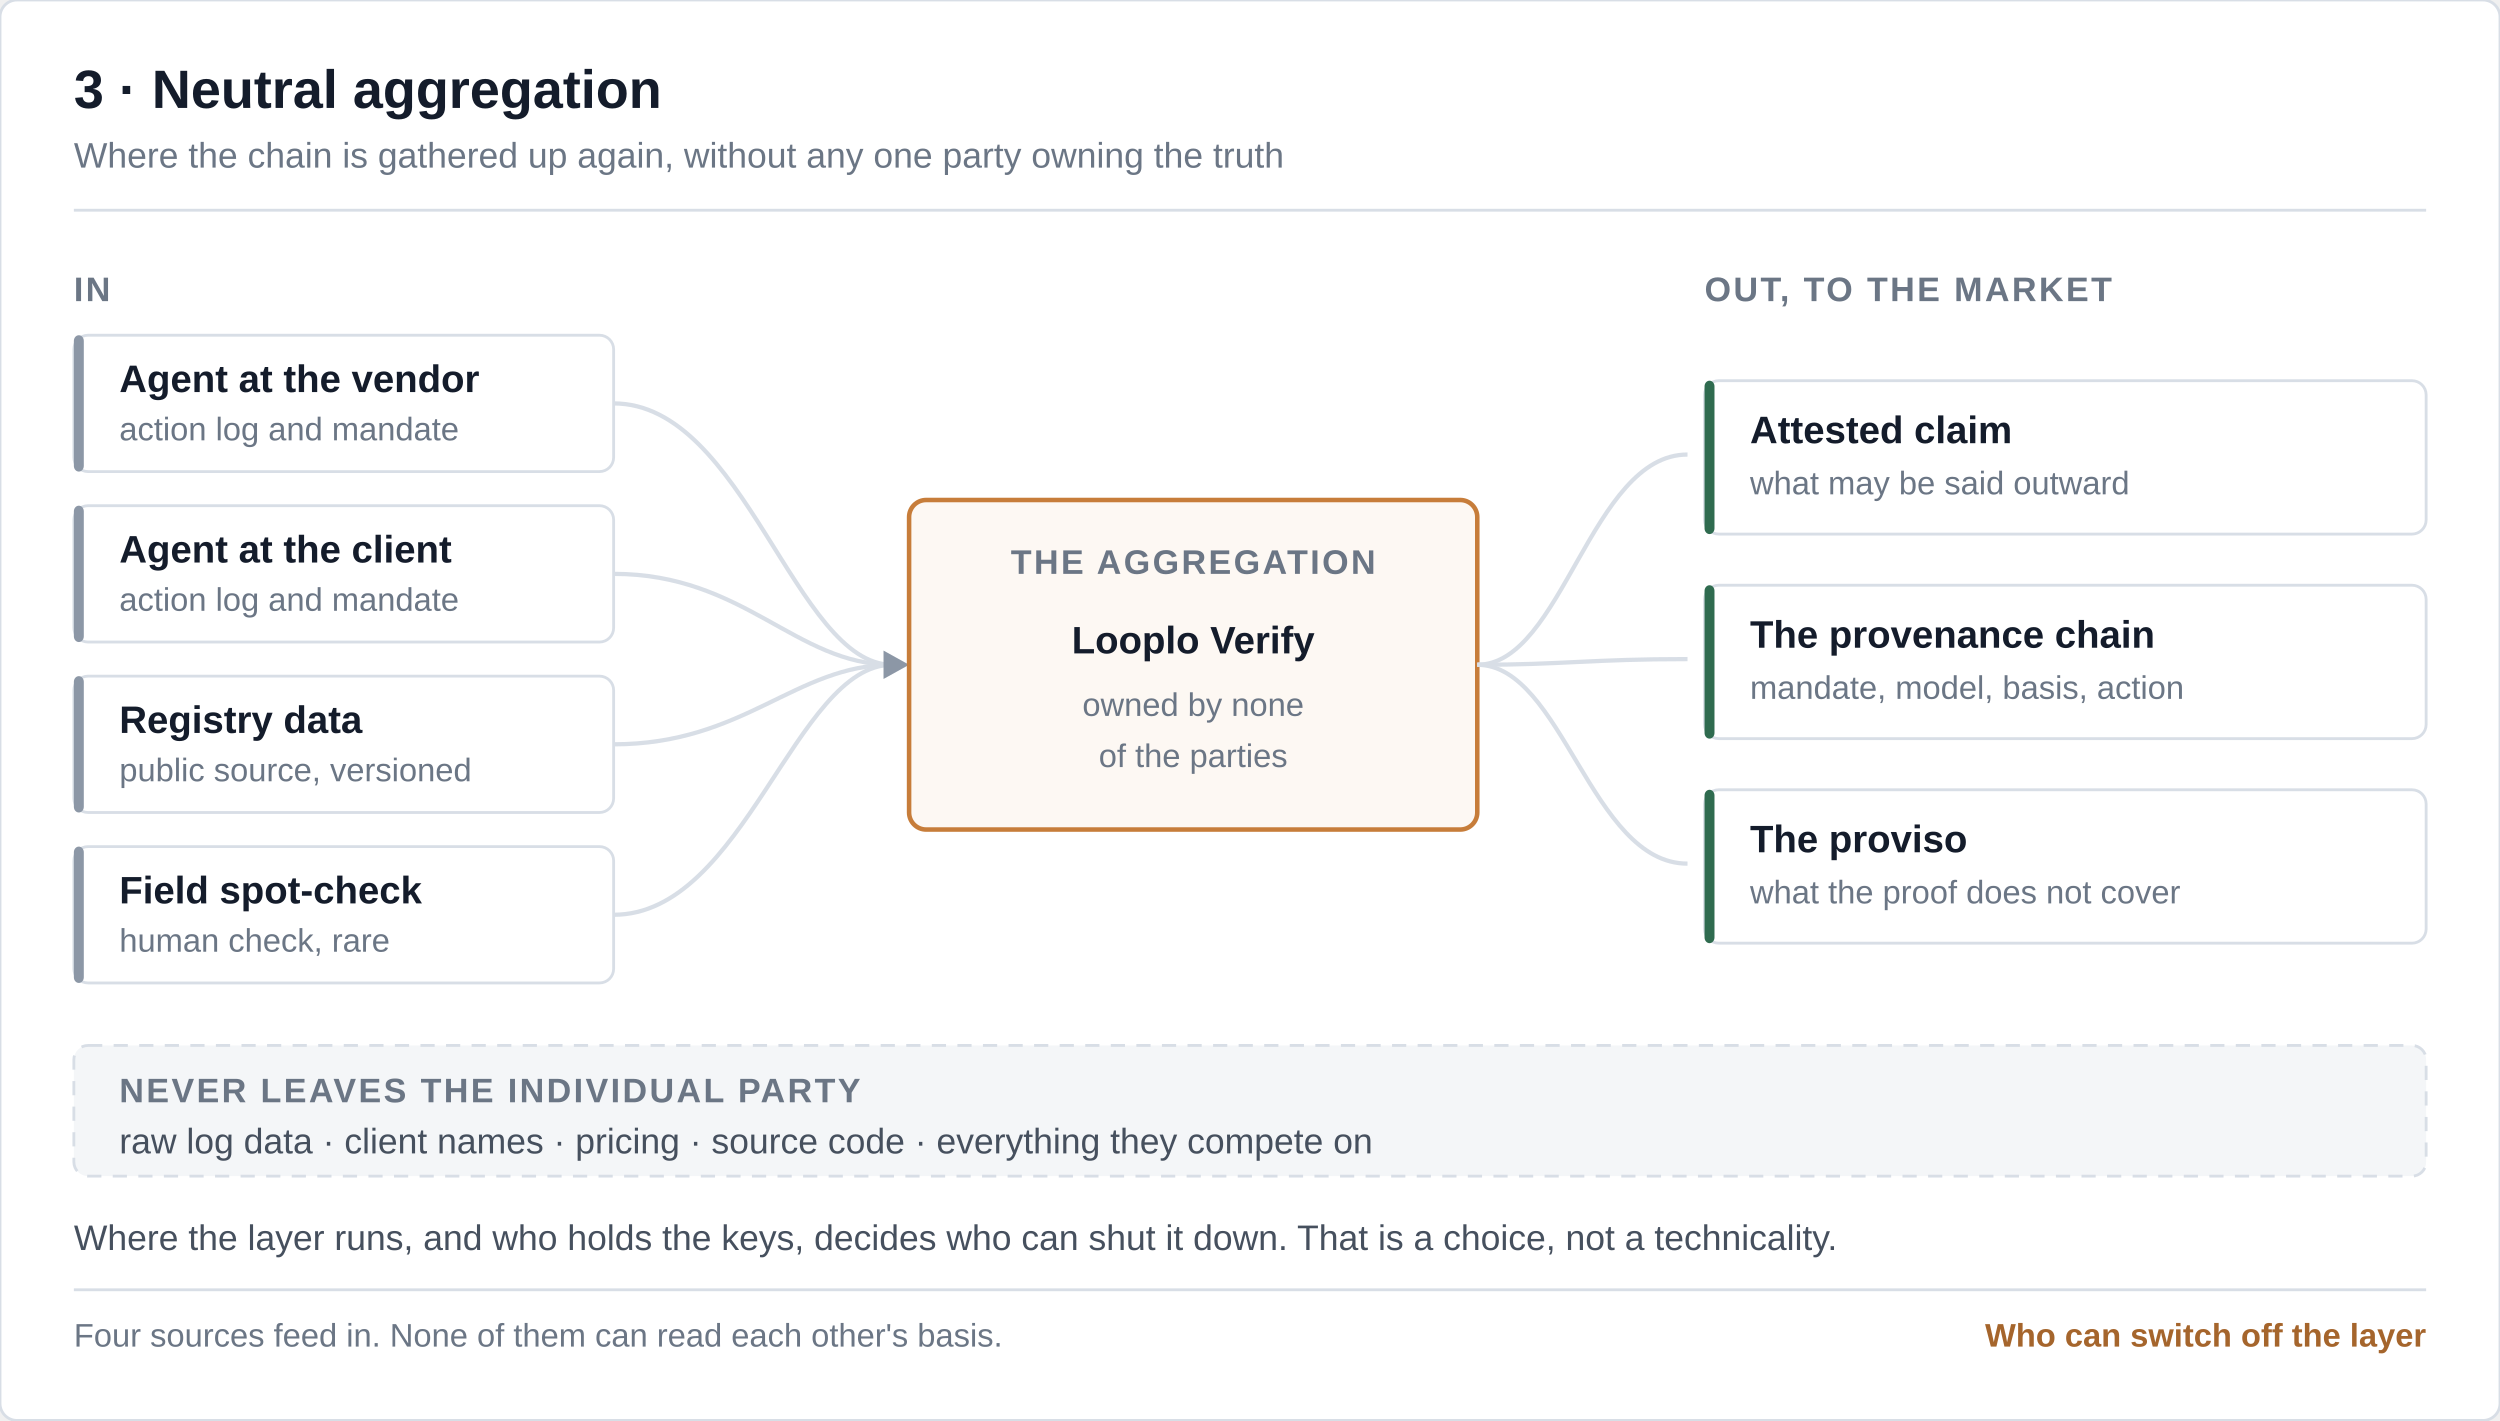
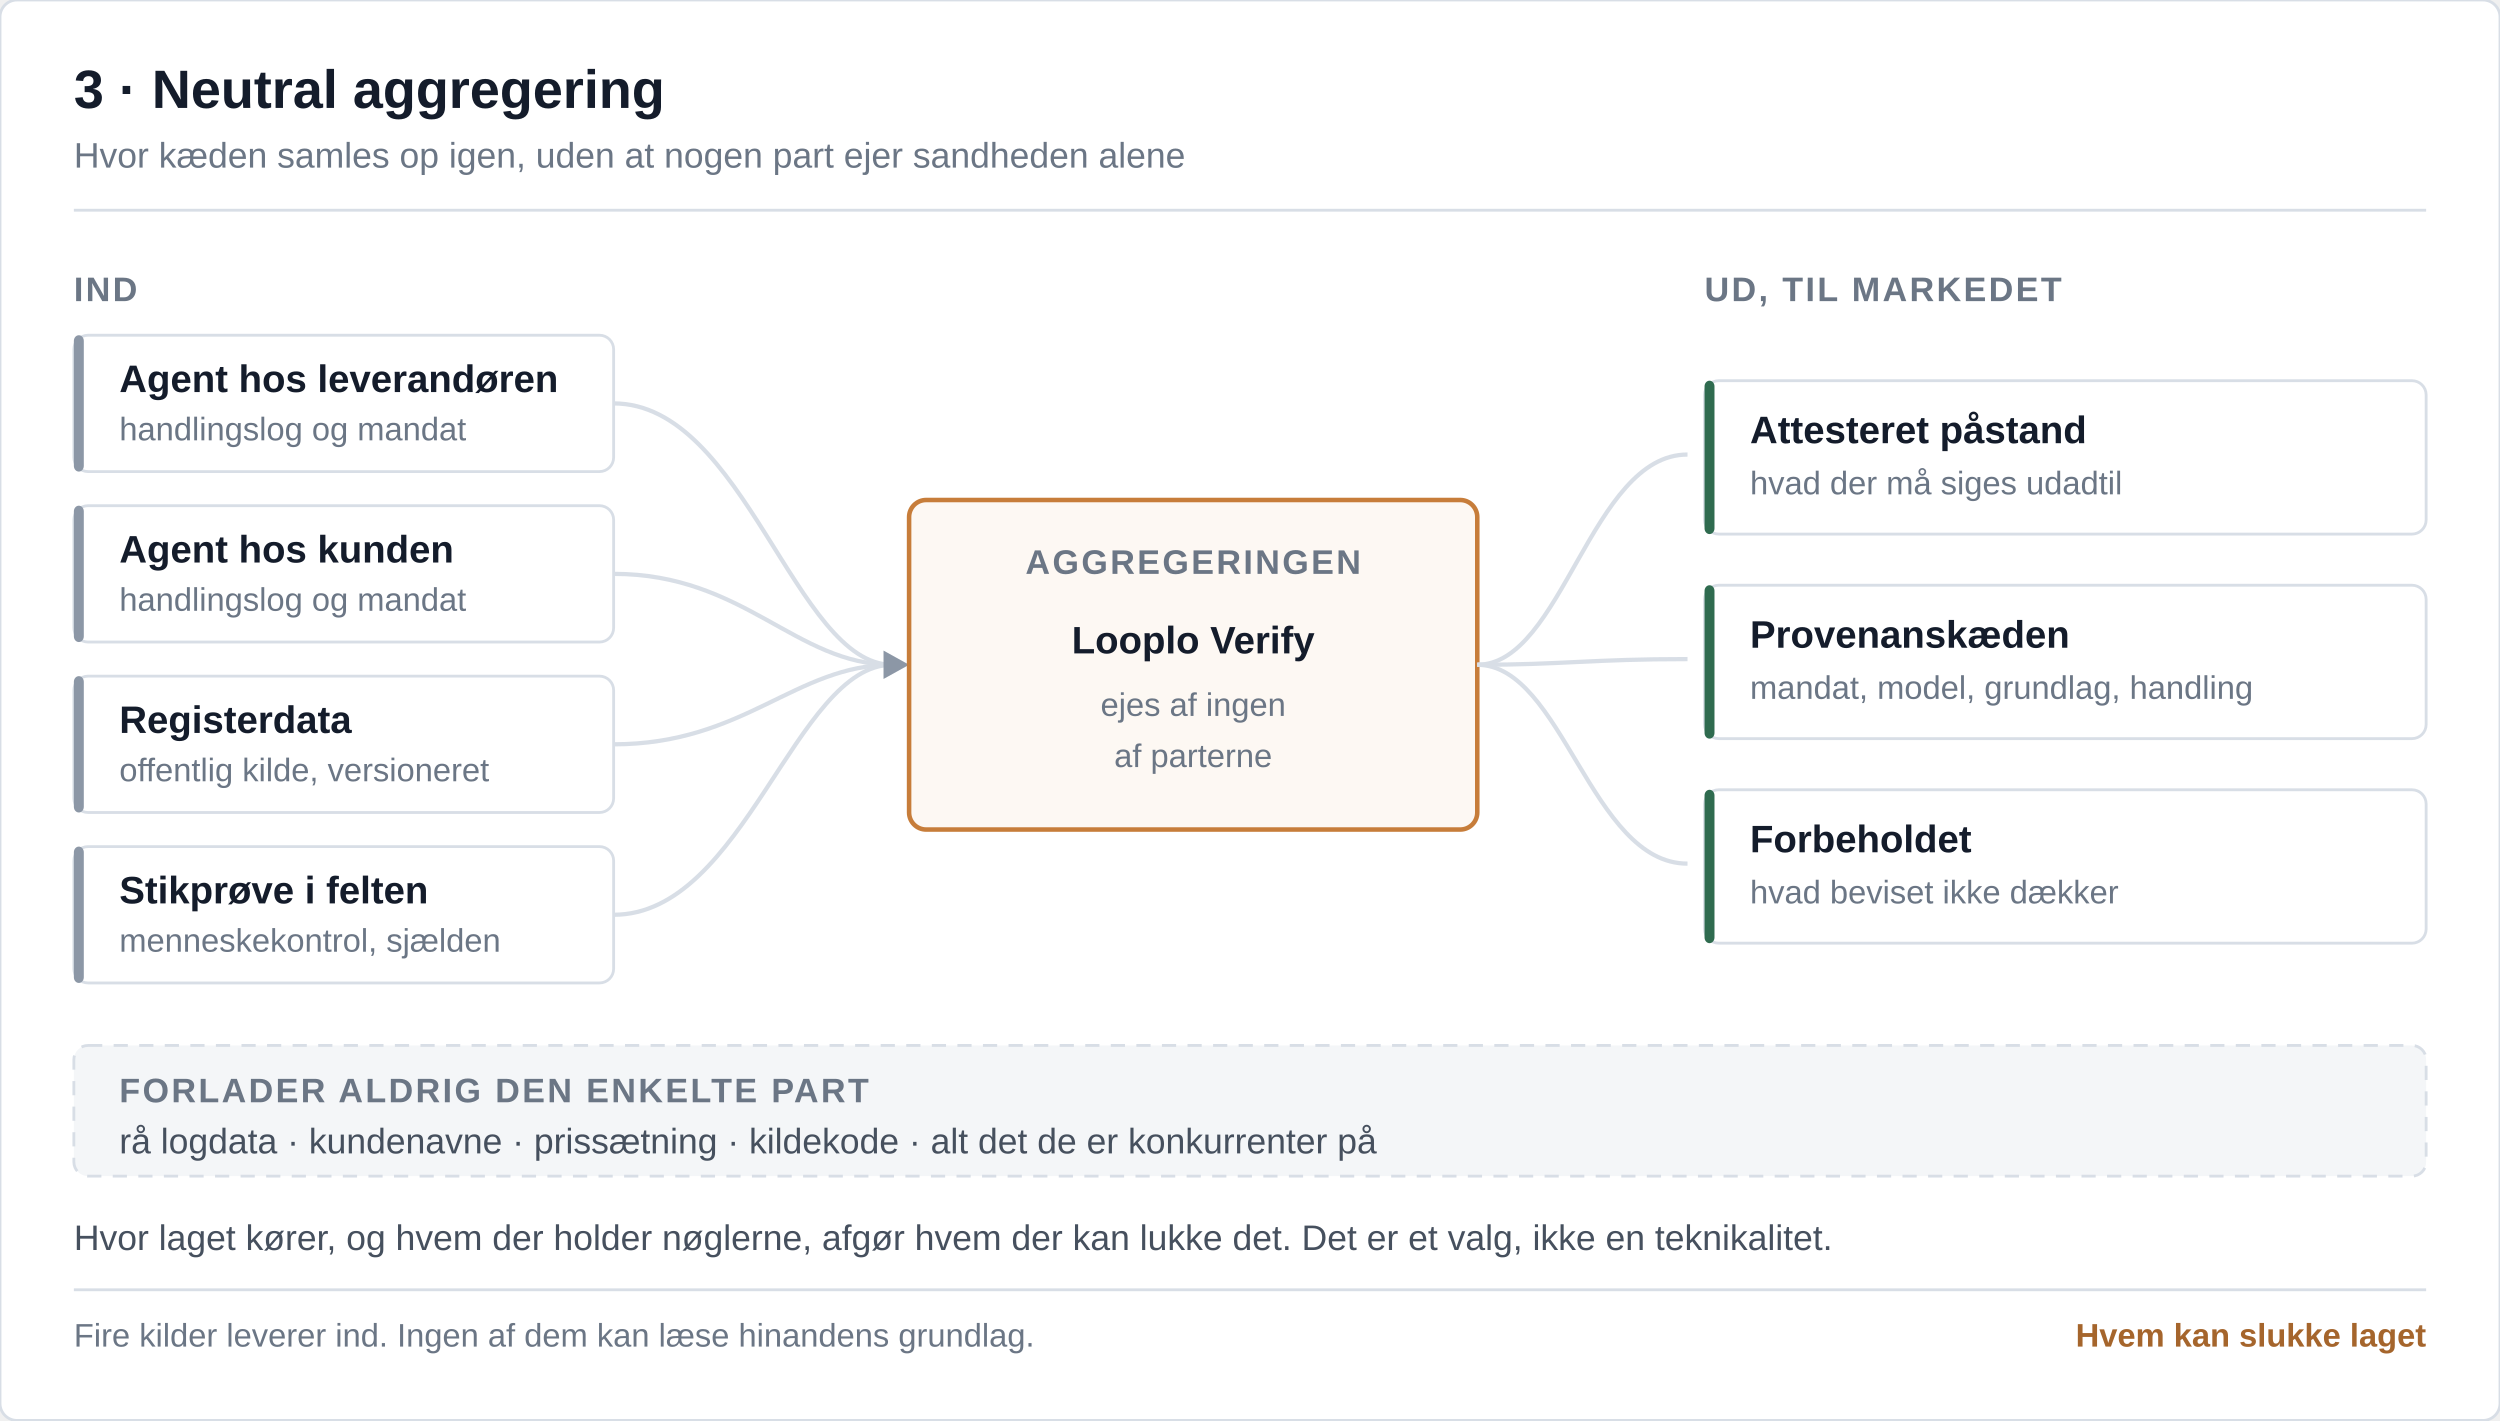
<svg xmlns="http://www.w3.org/2000/svg" viewBox="0 0 880 500" width="100%" height="100%" preserveAspectRatio="xMidYMid meet" role="img" aria-labelledby="vfnT vfnD" class="vfn">
  <style>
    .vfn .t{font-family:Arial,sans-serif;font-size:19px;font-weight:700;fill:#141C2B}
    .vfn .u{font-family:Arial,sans-serif;font-size:12.5px;fill:#6B7685}
    .vfn .h{font-family:Arial,sans-serif;font-size:12px;font-weight:700;fill:#6B7685;letter-spacing:.07em}
    .vfn .l{font-family:Arial,sans-serif;font-size:13.5px;font-weight:700;fill:#141C2B}
    .vfn .b{font-family:Arial,sans-serif;font-size:12.5px;fill:#46505E}
    .vfn .s{font-family:Arial,sans-serif;font-size:11.5px;fill:#6B7685}
    .vfn .n{font-family:ui-monospace,Menlo,monospace;font-size:13px;fill:#141C2B}
    .vfn .nb{font-family:ui-monospace,Menlo,monospace;font-size:16px;font-weight:700;fill:#141C2B}
    .vfn .k{font-family:ui-monospace,Menlo,monospace;font-size:11px;fill:#6B7685}
    .vfn .f{font-family:Arial,sans-serif;font-size:11.5px;fill:#6B7685}
    .vfn .fk{font-family:Arial,sans-serif;font-size:11.5px;font-weight:700;fill:#A5652C}
  </style>
  <rect x="0" y="0" width="880" height="500" rx="6" fill="#FFFFFF" stroke="#D8DEE6" />
-   <text class="t" x="26" y="38">3 · Neutral aggregation</text>
-   <text class="u" x="26" y="59">Where the chain is gathered up again, without any one party owning the truth</text>
+   <text class="t" x="26" y="38">3 · Neutral aggregering</text>
+   <text class="u" x="26" y="59">Hvor kæden samles op igen, uden at nogen part ejer sandheden alene</text>
  <line x1="26" y1="74" x2="854" y2="74" stroke="#D8DEE6" />
-   <text class="h" x="26" y="106">IN</text>
+   <text class="h" x="26" y="106">IND</text>
  <rect x="26" y="118" width="190" height="48" rx="5" fill="#FFFFFF" stroke="#D8DEE6" />
  <rect x="26" y="118" width="3.5" height="48" rx="2" fill="#8C97A6" />
-   <text class="l" x="42" y="138">Agent at the vendor</text>
-   <text class="s" x="42" y="155">action log and mandate</text>
+   <text class="l" x="42" y="138">Agent hos leverandøren</text>
+   <text class="s" x="42" y="155">handlingslog og mandat</text>
  <rect x="26" y="178" width="190" height="48" rx="5" fill="#FFFFFF" stroke="#D8DEE6" />
  <rect x="26" y="178" width="3.5" height="48" rx="2" fill="#8C97A6" />
-   <text class="l" x="42" y="198">Agent at the client</text>
-   <text class="s" x="42" y="215">action log and mandate</text>
+   <text class="l" x="42" y="198">Agent hos kunden</text>
+   <text class="s" x="42" y="215">handlingslog og mandat</text>
  <rect x="26" y="238" width="190" height="48" rx="5" fill="#FFFFFF" stroke="#D8DEE6" />
  <rect x="26" y="238" width="3.5" height="48" rx="2" fill="#8C97A6" />
-   <text class="l" x="42" y="258">Registry data</text>
-   <text class="s" x="42" y="275">public source, versioned</text>
+   <text class="l" x="42" y="258">Registerdata</text>
+   <text class="s" x="42" y="275">offentlig kilde, versioneret</text>
  <rect x="26" y="298" width="190" height="48" rx="5" fill="#FFFFFF" stroke="#D8DEE6" />
  <rect x="26" y="298" width="3.5" height="48" rx="2" fill="#8C97A6" />
-   <text class="l" x="42" y="318">Field spot-check</text>
-   <text class="s" x="42" y="335">human check, rare</text>
+   <text class="l" x="42" y="318">Stikprøve i felten</text>
+   <text class="s" x="42" y="335">menneskekontrol, sjælden</text>
  <path d="M216 142 C 262 142, 280 234, 314 234" fill="none" stroke="#D8DEE6" stroke-width="1.5" />
  <path d="M216 202 C 262 202, 280 234, 314 234" fill="none" stroke="#D8DEE6" stroke-width="1.5" />
  <path d="M216 262 C 262 262, 280 234, 314 234" fill="none" stroke="#D8DEE6" stroke-width="1.5" />
  <path d="M216 322 C 262 322, 280 234, 314 234" fill="none" stroke="#D8DEE6" stroke-width="1.5" />
  <polygon points="320,234 311,229 311,239" fill="#8C97A6" />
  <rect x="320" y="176" width="200" height="116" rx="6" fill="#FDF8F3" stroke="#C77D3A" stroke-width="1.6" />
-   <text class="h" x="420" y="202" text-anchor="middle" fill="#A5652C">THE AGGREGATION</text>
+   <text class="h" x="420" y="202" text-anchor="middle" fill="#A5652C">AGGREGERINGEN</text>
  <text class="l" x="420" y="230" text-anchor="middle">Looplo Verify</text>
-   <text class="s" x="420" y="252" text-anchor="middle">owned by none</text>
-   <text class="s" x="420" y="270" text-anchor="middle">of the parties</text>
+   <text class="s" x="420" y="252" text-anchor="middle">ejes af ingen</text>
+   <text class="s" x="420" y="270" text-anchor="middle">af parterne</text>
  <path d="M520 234 C 550 234, 560 160, 594 160" fill="none" stroke="#D8DEE6" stroke-width="1.5" />
  <rect x="600" y="134" width="254" height="54" rx="5" fill="#FFFFFF" stroke="#D8DEE6" />
  <rect x="600" y="134" width="3.5" height="54" rx="2" fill="#2F6B4F" />
-   <text class="l" x="616" y="156">Attested claim</text>
-   <text class="s" x="616" y="174">what may be said outward</text>
+   <text class="l" x="616" y="156">Attesteret påstand</text>
+   <text class="s" x="616" y="174">hvad der må siges udadtil</text>
  <path d="M520 234 C 550 234, 560 232, 594 232" fill="none" stroke="#D8DEE6" stroke-width="1.5" />
  <rect x="600" y="206" width="254" height="54" rx="5" fill="#FFFFFF" stroke="#D8DEE6" />
  <rect x="600" y="206" width="3.5" height="54" rx="2" fill="#2F6B4F" />
-   <text class="l" x="616" y="228">The provenance chain</text>
-   <text class="s" x="616" y="246">mandate, model, basis, action</text>
+   <text class="l" x="616" y="228">Provenanskæden</text>
+   <text class="s" x="616" y="246">mandat, model, grundlag, handling</text>
  <path d="M520 234 C 550 234, 560 304, 594 304" fill="none" stroke="#D8DEE6" stroke-width="1.5" />
  <rect x="600" y="278" width="254" height="54" rx="5" fill="#FFFFFF" stroke="#D8DEE6" />
  <rect x="600" y="278" width="3.5" height="54" rx="2" fill="#2F6B4F" />
-   <text class="l" x="616" y="300">The proviso</text>
-   <text class="s" x="616" y="318">what the proof does not cover</text>
-   <text class="h" x="600" y="106">OUT, TO THE MARKET</text>
+   <text class="l" x="616" y="300">Forbeholdet</text>
+   <text class="s" x="616" y="318">hvad beviset ikke dækker</text>
+   <text class="h" x="600" y="106">UD, TIL MARKEDET</text>
  <rect x="26" y="368" width="828" height="46" rx="5" fill="#F4F6F8" stroke="#D8DEE6" stroke-dasharray="5 4" />
-   <text class="h" x="42" y="388">NEVER LEAVES THE INDIVIDUAL PARTY</text>
-   <text class="b" x="42" y="406">raw log data · client names · pricing · source code · everything they compete on</text>
-   <text class="b" x="26" y="440">Where the layer runs, and who holds the keys, decides who can shut it down. That is a choice, not a technicality.</text>
+   <text class="h" x="42" y="388">FORLADER ALDRIG DEN ENKELTE PART</text>
+   <text class="b" x="42" y="406">rå logdata · kundenavne · prissætning · kildekode · alt det de er konkurrenter på</text>
+   <text class="b" x="26" y="440">Hvor laget kører, og hvem der holder nøglerne, afgør hvem der kan lukke det. Det er et valg, ikke en teknikalitet.</text>
  <line x1="26" y1="454" x2="854" y2="454" stroke="#D8DEE6" />
-   <text class="f" x="26" y="474">Four sources feed in. None of them can read each other's basis.</text>
-   <text class="fk" x="854" y="474" text-anchor="end">Who can switch off the layer</text>
+   <text class="f" x="26" y="474">Fire kilder leverer ind. Ingen af dem kan læse hinandens grundlag.</text>
+   <text class="fk" x="854" y="474" text-anchor="end">Hvem kan slukke laget</text>
</svg>
